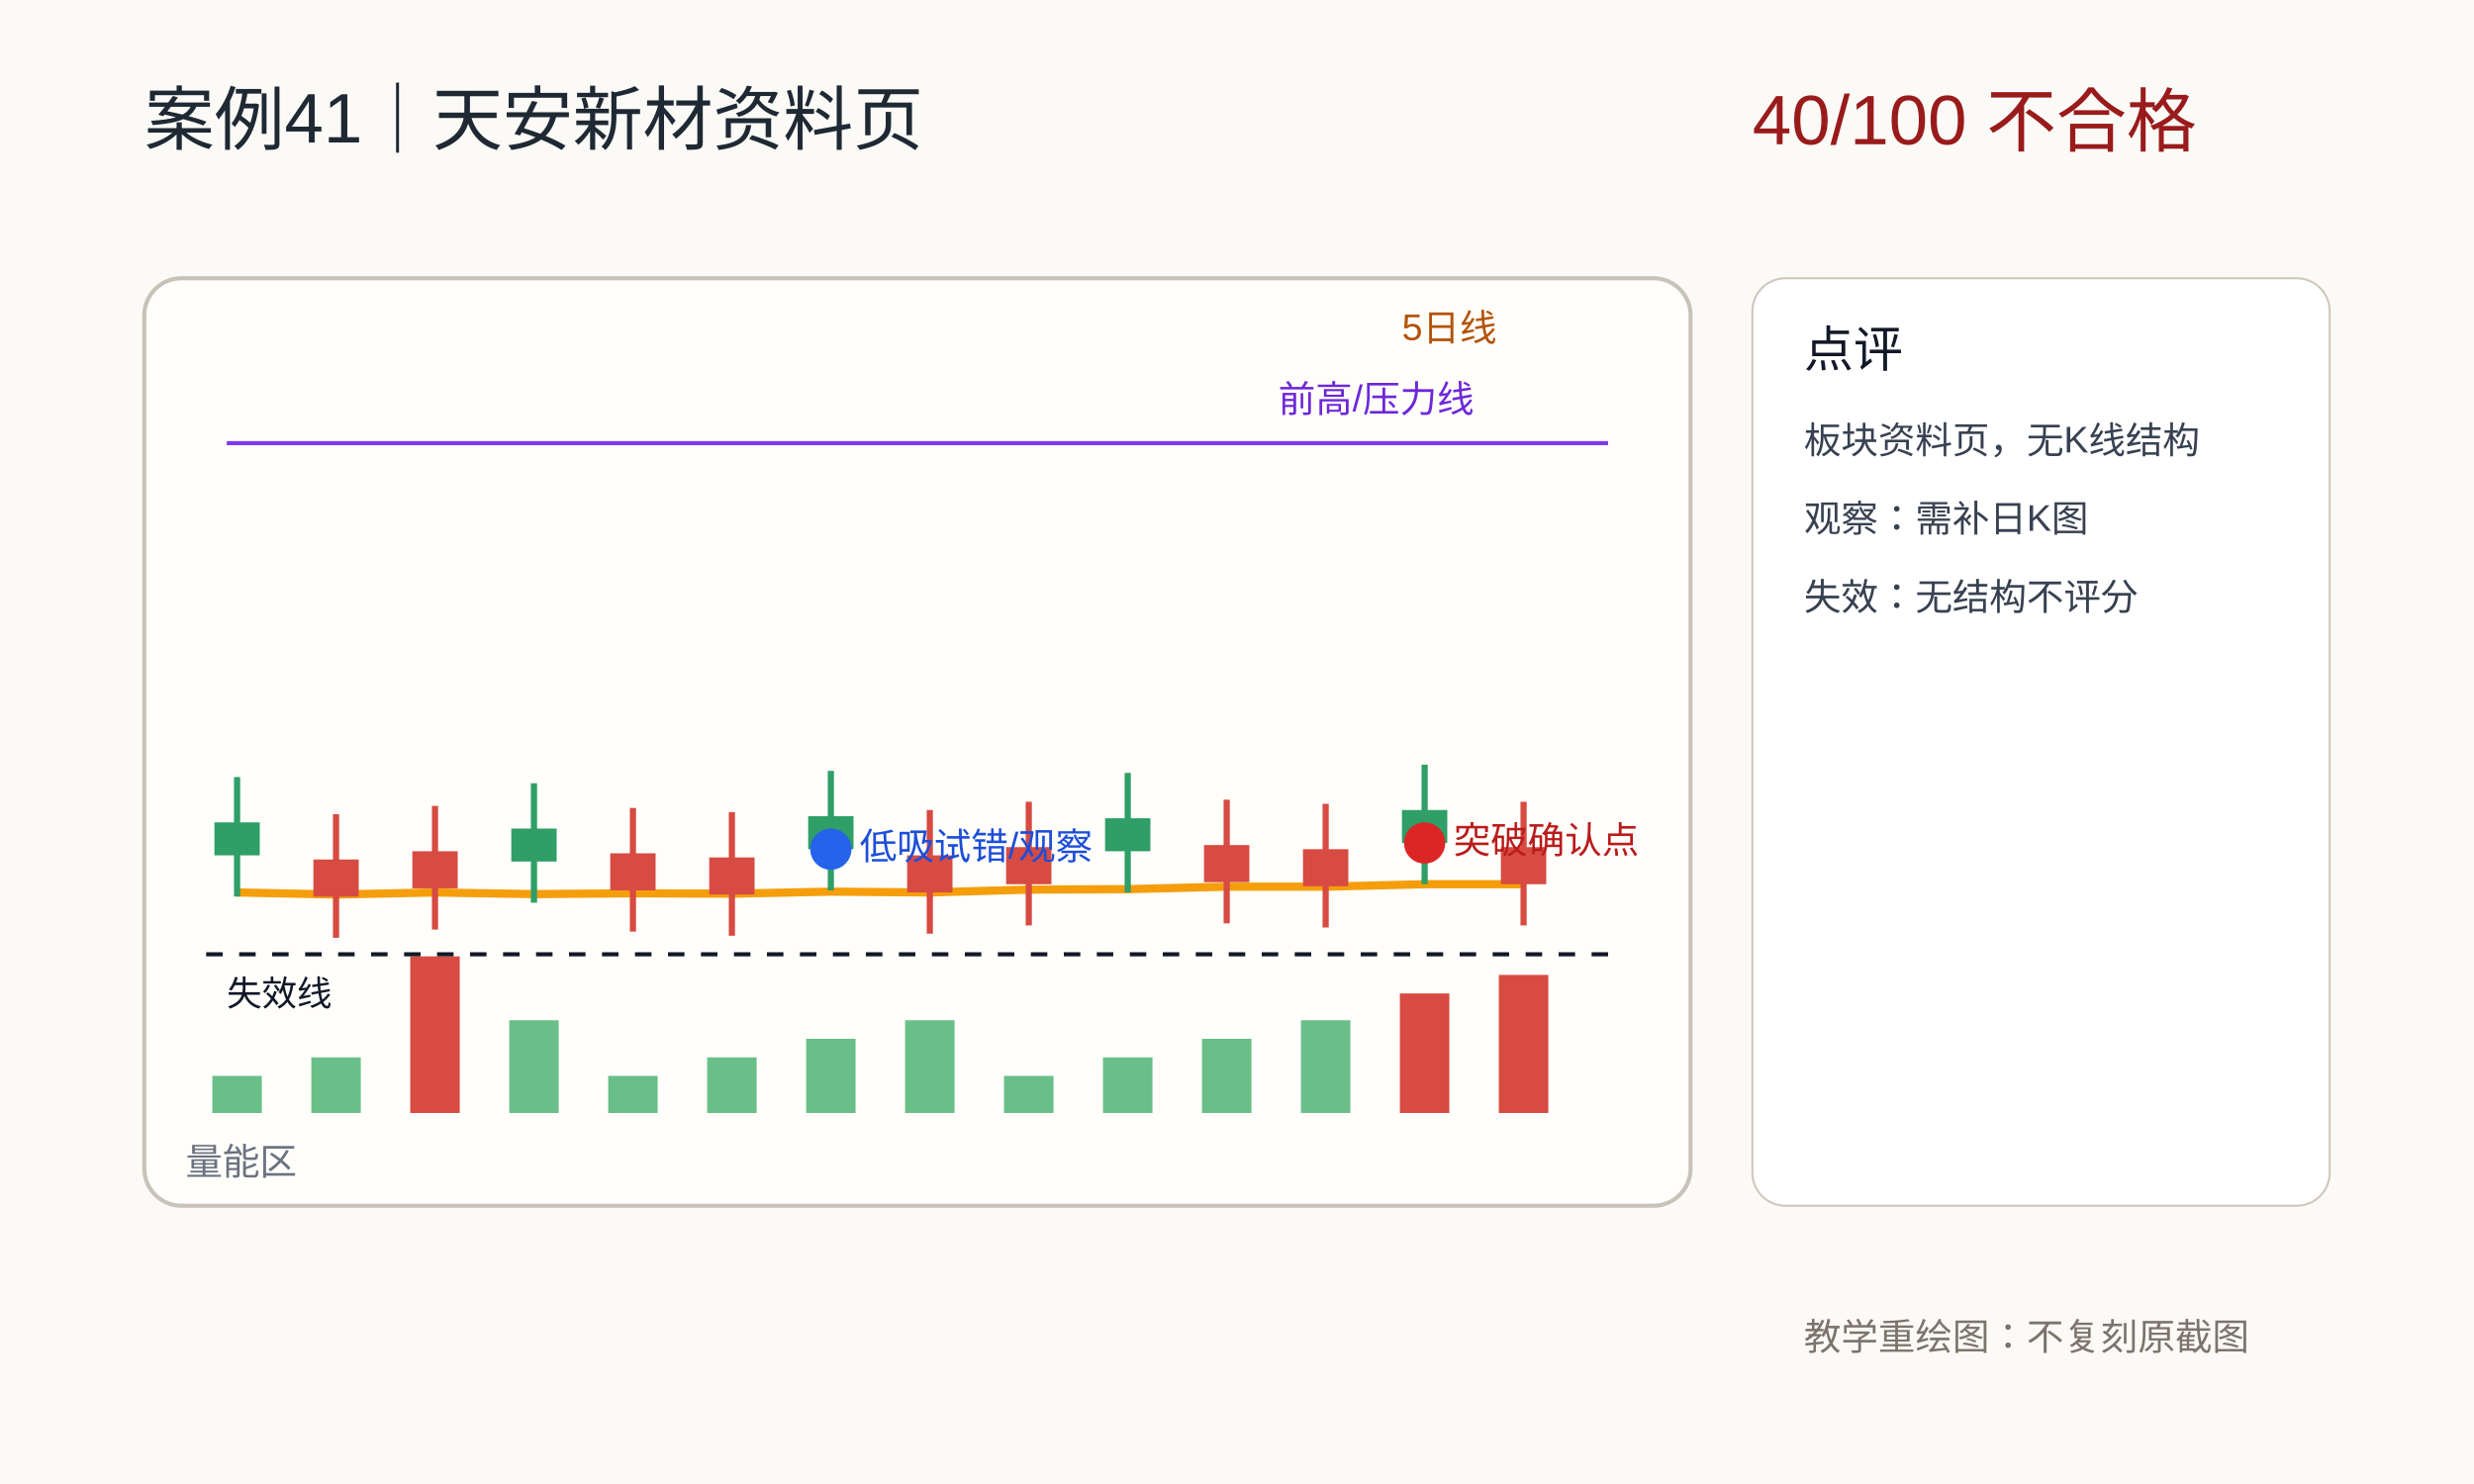
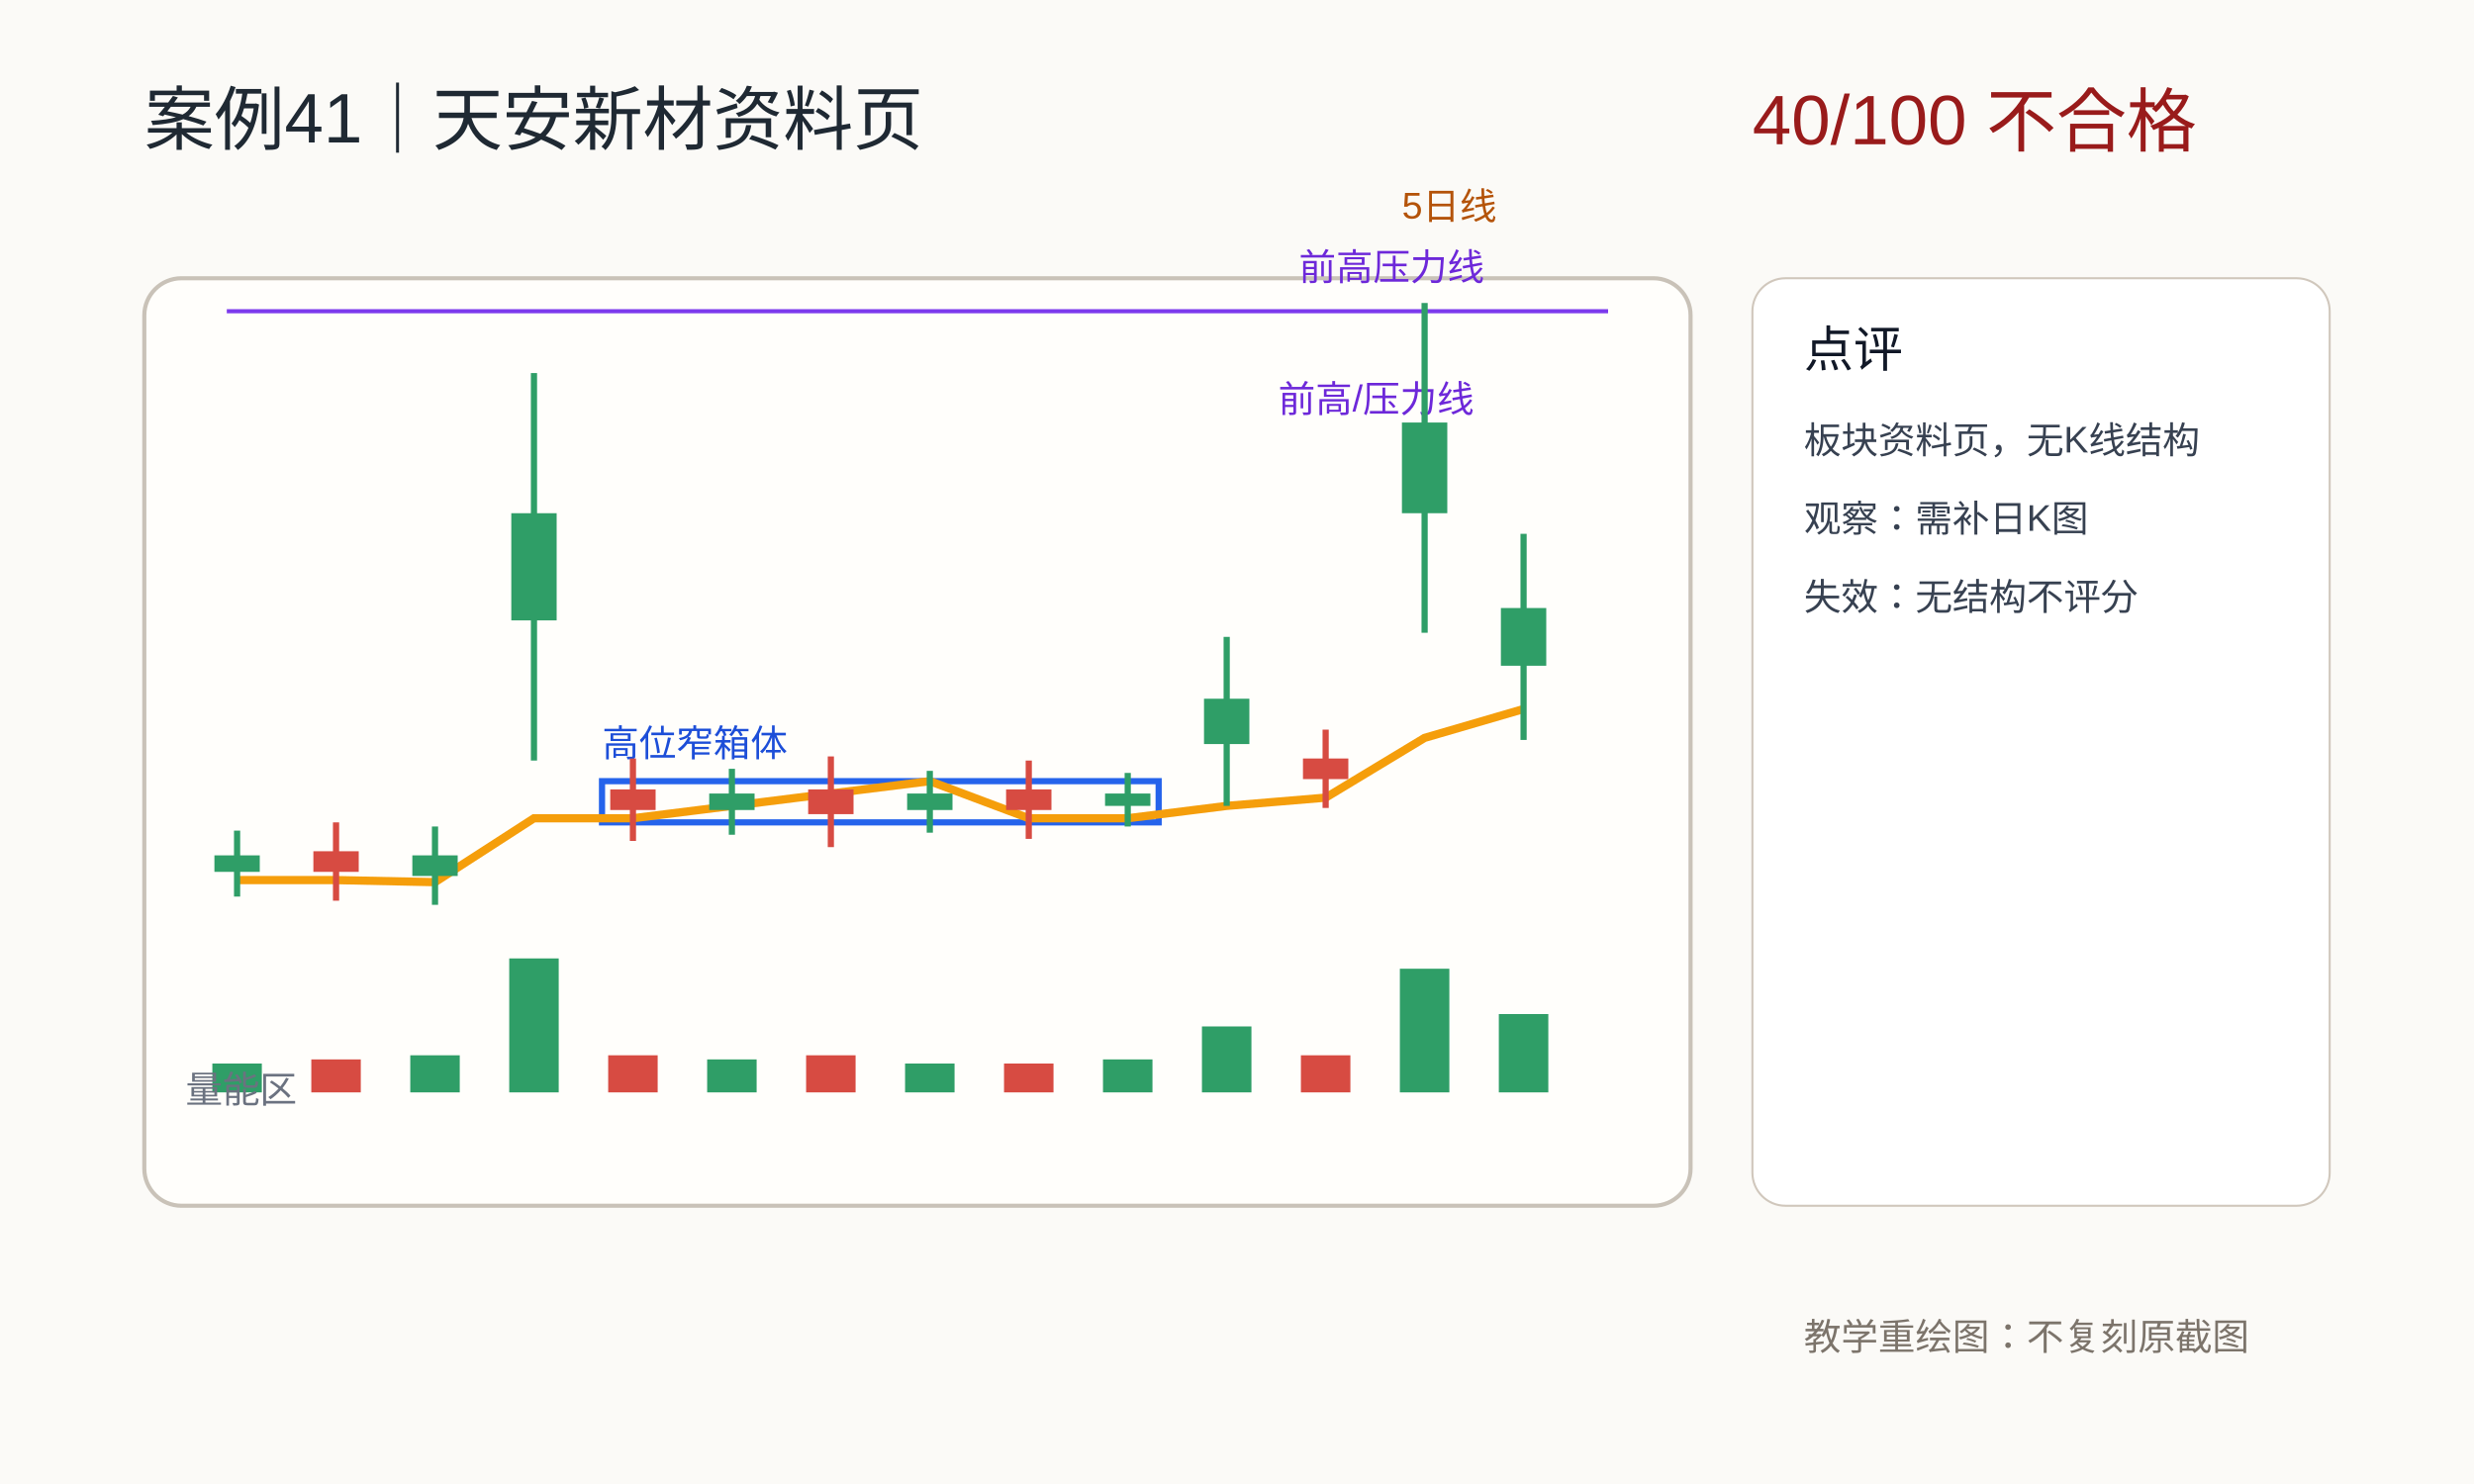
<svg xmlns="http://www.w3.org/2000/svg" width="1200" height="720" viewBox="0 0 1200 720">
  <rect width="1200" height="720" fill="#fbfaf7" />
  <rect x="70" y="135" width="750" height="450" rx="18" fill="#fffefb" stroke="#c9c2b8" stroke-width="2" />
  <text x="70" y="70" font-size="34" font-family="PingFang SC, Arial" fill="#1f2933">案例41｜天安新材资料页</text>
  <text x="850" y="70" font-size="34" font-family="PingFang SC, Arial" fill="#991b1b">40/100  不合格</text>
-   <line x1="110" y1="215" x2="780" y2="215" stroke="#7c3aed" stroke-width="2" />
  <text x="620" y="200" font-size="18" font-family="PingFang SC, Arial" fill="#6d28d9">前高/压力线</text>
-   <polyline points="115,433.0 163,434.0 211,433.0 259,433.8 307,433.4 355,433.6 403,432.6 451,433.0 499,431.6 547,431.4 595,430.2 643,430.2 691,429.0 739,429.0" fill="none" stroke="#f59e0b" stroke-width="4" />
-   <text x="680" y="165" font-size="18" font-family="PingFang SC, Arial" fill="#b45309">5日线</text>
-   <line x1="115" y1="377" x2="115" y2="435" stroke="#2f9e67" stroke-width="3" />
-   <rect x="104" y="399" width="22" height="16" fill="#2f9e67" />
-   <rect x="103" y="522" width="24" height="18" fill="#6abf88" />
-   <line x1="163" y1="395" x2="163" y2="455" stroke="#d74b42" stroke-width="3" />
-   <rect x="152" y="417" width="22" height="18" fill="#d74b42" />
-   <rect x="151" y="513" width="24" height="27" fill="#6abf88" />
-   <line x1="211" y1="391" x2="211" y2="451" stroke="#d74b42" stroke-width="3" />
-   <rect x="200" y="413" width="22" height="18" fill="#d74b42" />
-   <rect x="199" y="464" width="24" height="76" fill="#d74b42" />
-   <line x1="259" y1="380" x2="259" y2="438" stroke="#2f9e67" stroke-width="3" />
-   <rect x="248" y="402" width="22" height="16" fill="#2f9e67" />
-   <rect x="247" y="495" width="24" height="45" fill="#6abf88" />
-   <line x1="307" y1="392" x2="307" y2="452" stroke="#d74b42" stroke-width="3" />
-   <rect x="296" y="414" width="22" height="18" fill="#d74b42" />
-   <rect x="295" y="522" width="24" height="18" fill="#6abf88" />
-   <line x1="355" y1="394" x2="355" y2="454" stroke="#d74b42" stroke-width="3" />
-   <rect x="344" y="416" width="22" height="18" fill="#d74b42" />
-   <rect x="343" y="513" width="24" height="27" fill="#6abf88" />
-   <line x1="403" y1="374" x2="403" y2="432" stroke="#2f9e67" stroke-width="3" />
-   <rect x="392" y="396" width="22" height="16" fill="#2f9e67" />
-   <rect x="391" y="504" width="24" height="36" fill="#6abf88" />
-   <line x1="451" y1="393" x2="451" y2="453" stroke="#d74b42" stroke-width="3" />
-   <rect x="440" y="415" width="22" height="18" fill="#d74b42" />
-   <rect x="439" y="495" width="24" height="45" fill="#6abf88" />
-   <line x1="499" y1="389" x2="499" y2="449" stroke="#d74b42" stroke-width="3" />
-   <rect x="488" y="411" width="22" height="18" fill="#d74b42" />
-   <rect x="487" y="522" width="24" height="18" fill="#6abf88" />
-   <line x1="547" y1="375" x2="547" y2="433" stroke="#2f9e67" stroke-width="3" />
-   <rect x="536" y="397" width="22" height="16" fill="#2f9e67" />
-   <rect x="535" y="513" width="24" height="27" fill="#6abf88" />
-   <line x1="595" y1="388" x2="595" y2="448" stroke="#d74b42" stroke-width="3" />
-   <rect x="584" y="410" width="22" height="18" fill="#d74b42" />
-   <rect x="583" y="504" width="24" height="36" fill="#6abf88" />
-   <line x1="643" y1="390" x2="643" y2="450" stroke="#d74b42" stroke-width="3" />
-   <rect x="632" y="412" width="22" height="18" fill="#d74b42" />
-   <rect x="631" y="495" width="24" height="45" fill="#6abf88" />
-   <line x1="691" y1="371" x2="691" y2="429" stroke="#2f9e67" stroke-width="3" />
-   <rect x="680" y="393" width="22" height="16" fill="#2f9e67" />
-   <rect x="679" y="482" width="24" height="58" fill="#d74b42" />
-   <line x1="739" y1="389" x2="739" y2="449" stroke="#d74b42" stroke-width="3" />
-   <rect x="728" y="411" width="22" height="18" fill="#d74b42" />
-   <rect x="727" y="473" width="24" height="67" fill="#d74b42" />
-   <circle cx="403" cy="412" r="10" fill="#2563eb" />
-   <text x="417" y="417" font-size="18" font-family="PingFang SC, Arial" fill="#1d4ed8">低吸试错/观察</text>
-   <circle cx="691" cy="409" r="10" fill="#dc2626" />
-   <text x="705" y="414" font-size="18" font-family="PingFang SC, Arial" fill="#b91c1c">突破确认点</text>
-   <line x1="100" y1="463" x2="780" y2="463" stroke="#111827" stroke-dasharray="8 8" stroke-width="2" />
-   <text x="110" y="488" font-size="17" font-family="PingFang SC, Arial" fill="#111827">失效线</text>
-   <text x="90" y="570" font-size="18" font-family="PingFang SC, Arial" fill="#6b7280">量能区</text>
+   <line x1="110" y1="151" x2="780" y2="151" stroke="#7c3aed" stroke-width="2" />
+   <text x="630" y="136" font-size="18" font-family="PingFang SC, Arial" fill="#6d28d9">前高压力线</text>
+   <rect x="292" y="379" width="270" height="20" fill="none" stroke="#2563eb" stroke-width="3" />
+   <text x="292" y="367" font-size="18" font-family="PingFang SC, Arial" fill="#1d4ed8">高位窄箱体</text>
+   <polyline points="115,427 163,427 211,428 259,397 307,397 355,391 403,385 451,379 499,397 547,397 595,391 643,387 691,358 739,344" fill="none" stroke="#f59e0b" stroke-width="4" />
+   <text x="680" y="106" font-size="18" font-family="PingFang SC, Arial" fill="#b45309">5日线</text>
+   <line x1="115" y1="403" x2="115" y2="435" stroke="#2f9e67" stroke-width="3" />
+   <rect x="104" y="415" width="22" height="8" fill="#2f9e67" />
+   <line x1="163" y1="399" x2="163" y2="437" stroke="#d74b42" stroke-width="3" />
+   <rect x="152" y="413" width="22" height="10" fill="#d74b42" />
+   <line x1="211" y1="401" x2="211" y2="439" stroke="#2f9e67" stroke-width="3" />
+   <rect x="200" y="415" width="22" height="10" fill="#2f9e67" />
+   <line x1="259" y1="181" x2="259" y2="369" stroke="#2f9e67" stroke-width="3" />
+   <rect x="248" y="249" width="22" height="52" fill="#2f9e67" />
+   <line x1="307" y1="368" x2="307" y2="408" stroke="#d74b42" stroke-width="3" />
+   <rect x="296" y="383" width="22" height="10" fill="#d74b42" />
+   <line x1="355" y1="373" x2="355" y2="405" stroke="#2f9e67" stroke-width="3" />
+   <rect x="344" y="385" width="22" height="8" fill="#2f9e67" />
+   <line x1="403" y1="367" x2="403" y2="411" stroke="#d74b42" stroke-width="3" />
+   <rect x="392" y="383" width="22" height="12" fill="#d74b42" />
+   <line x1="451" y1="374" x2="451" y2="404" stroke="#2f9e67" stroke-width="3" />
+   <rect x="440" y="385" width="22" height="8" fill="#2f9e67" />
+   <line x1="499" y1="369" x2="499" y2="407" stroke="#d74b42" stroke-width="3" />
+   <rect x="488" y="383" width="22" height="10" fill="#d74b42" />
+   <line x1="547" y1="375" x2="547" y2="401" stroke="#2f9e67" stroke-width="3" />
+   <rect x="536" y="385" width="22" height="6" fill="#2f9e67" />
+   <line x1="595" y1="309" x2="595" y2="391" stroke="#2f9e67" stroke-width="3" />
+   <rect x="584" y="339" width="22" height="22" fill="#2f9e67" />
+   <line x1="643" y1="354" x2="643" y2="392" stroke="#d74b42" stroke-width="3" />
+   <rect x="632" y="368" width="22" height="10" fill="#d74b42" />
+   <line x1="691" y1="147" x2="691" y2="307" stroke="#2f9e67" stroke-width="3" />
+   <rect x="680" y="205" width="22" height="44" fill="#2f9e67" />
+   <line x1="739" y1="259" x2="739" y2="359" stroke="#2f9e67" stroke-width="3" />
+   <rect x="728" y="295" width="22" height="28" fill="#2f9e67" />
+   <rect x="103" y="516" width="24" height="14" fill="#2f9e67" />
+   <rect x="151" y="514" width="24" height="16" fill="#d74b42" />
+   <rect x="199" y="512" width="24" height="18" fill="#2f9e67" />
+   <rect x="247" y="465" width="24" height="65" fill="#2f9e67" />
+   <rect x="295" y="512" width="24" height="18" fill="#d74b42" />
+   <rect x="343" y="514" width="24" height="16" fill="#2f9e67" />
+   <rect x="391" y="512" width="24" height="18" fill="#d74b42" />
+   <rect x="439" y="516" width="24" height="14" fill="#2f9e67" />
+   <rect x="487" y="516" width="24" height="14" fill="#d74b42" />
+   <rect x="535" y="514" width="24" height="16" fill="#2f9e67" />
+   <rect x="583" y="498" width="24" height="32" fill="#2f9e67" />
+   <rect x="631" y="512" width="24" height="18" fill="#d74b42" />
+   <rect x="679" y="470" width="24" height="60" fill="#2f9e67" />
+   <rect x="727" y="492" width="24" height="38" fill="#2f9e67" />
+   <text x="90" y="535" font-size="18" font-family="PingFang SC, Arial" fill="#6b7280">量能区</text>
  <rect x="850" y="135" width="280" height="450" rx="16" fill="#ffffff" stroke="#d0c7bc" />
  <text x="875" y="178" font-size="24" font-family="PingFang SC, Arial" fill="#111827">点评</text>
  <text x="875" y="220" font-size="18" font-family="PingFang SC, Arial" fill="#374151">板块资料页，无K线结构</text>
  <text x="875" y="258" font-size="18" font-family="PingFang SC, Arial" fill="#374151">观察：需补日K图</text>
  <text x="875" y="296" font-size="18" font-family="PingFang SC, Arial" fill="#374151">失效：无结构不评分</text>
  <text x="875" y="655" font-size="18" font-family="PingFang SC, Arial" fill="#7c746b">教学重绘图：不复刻原截图</text>
</svg>
